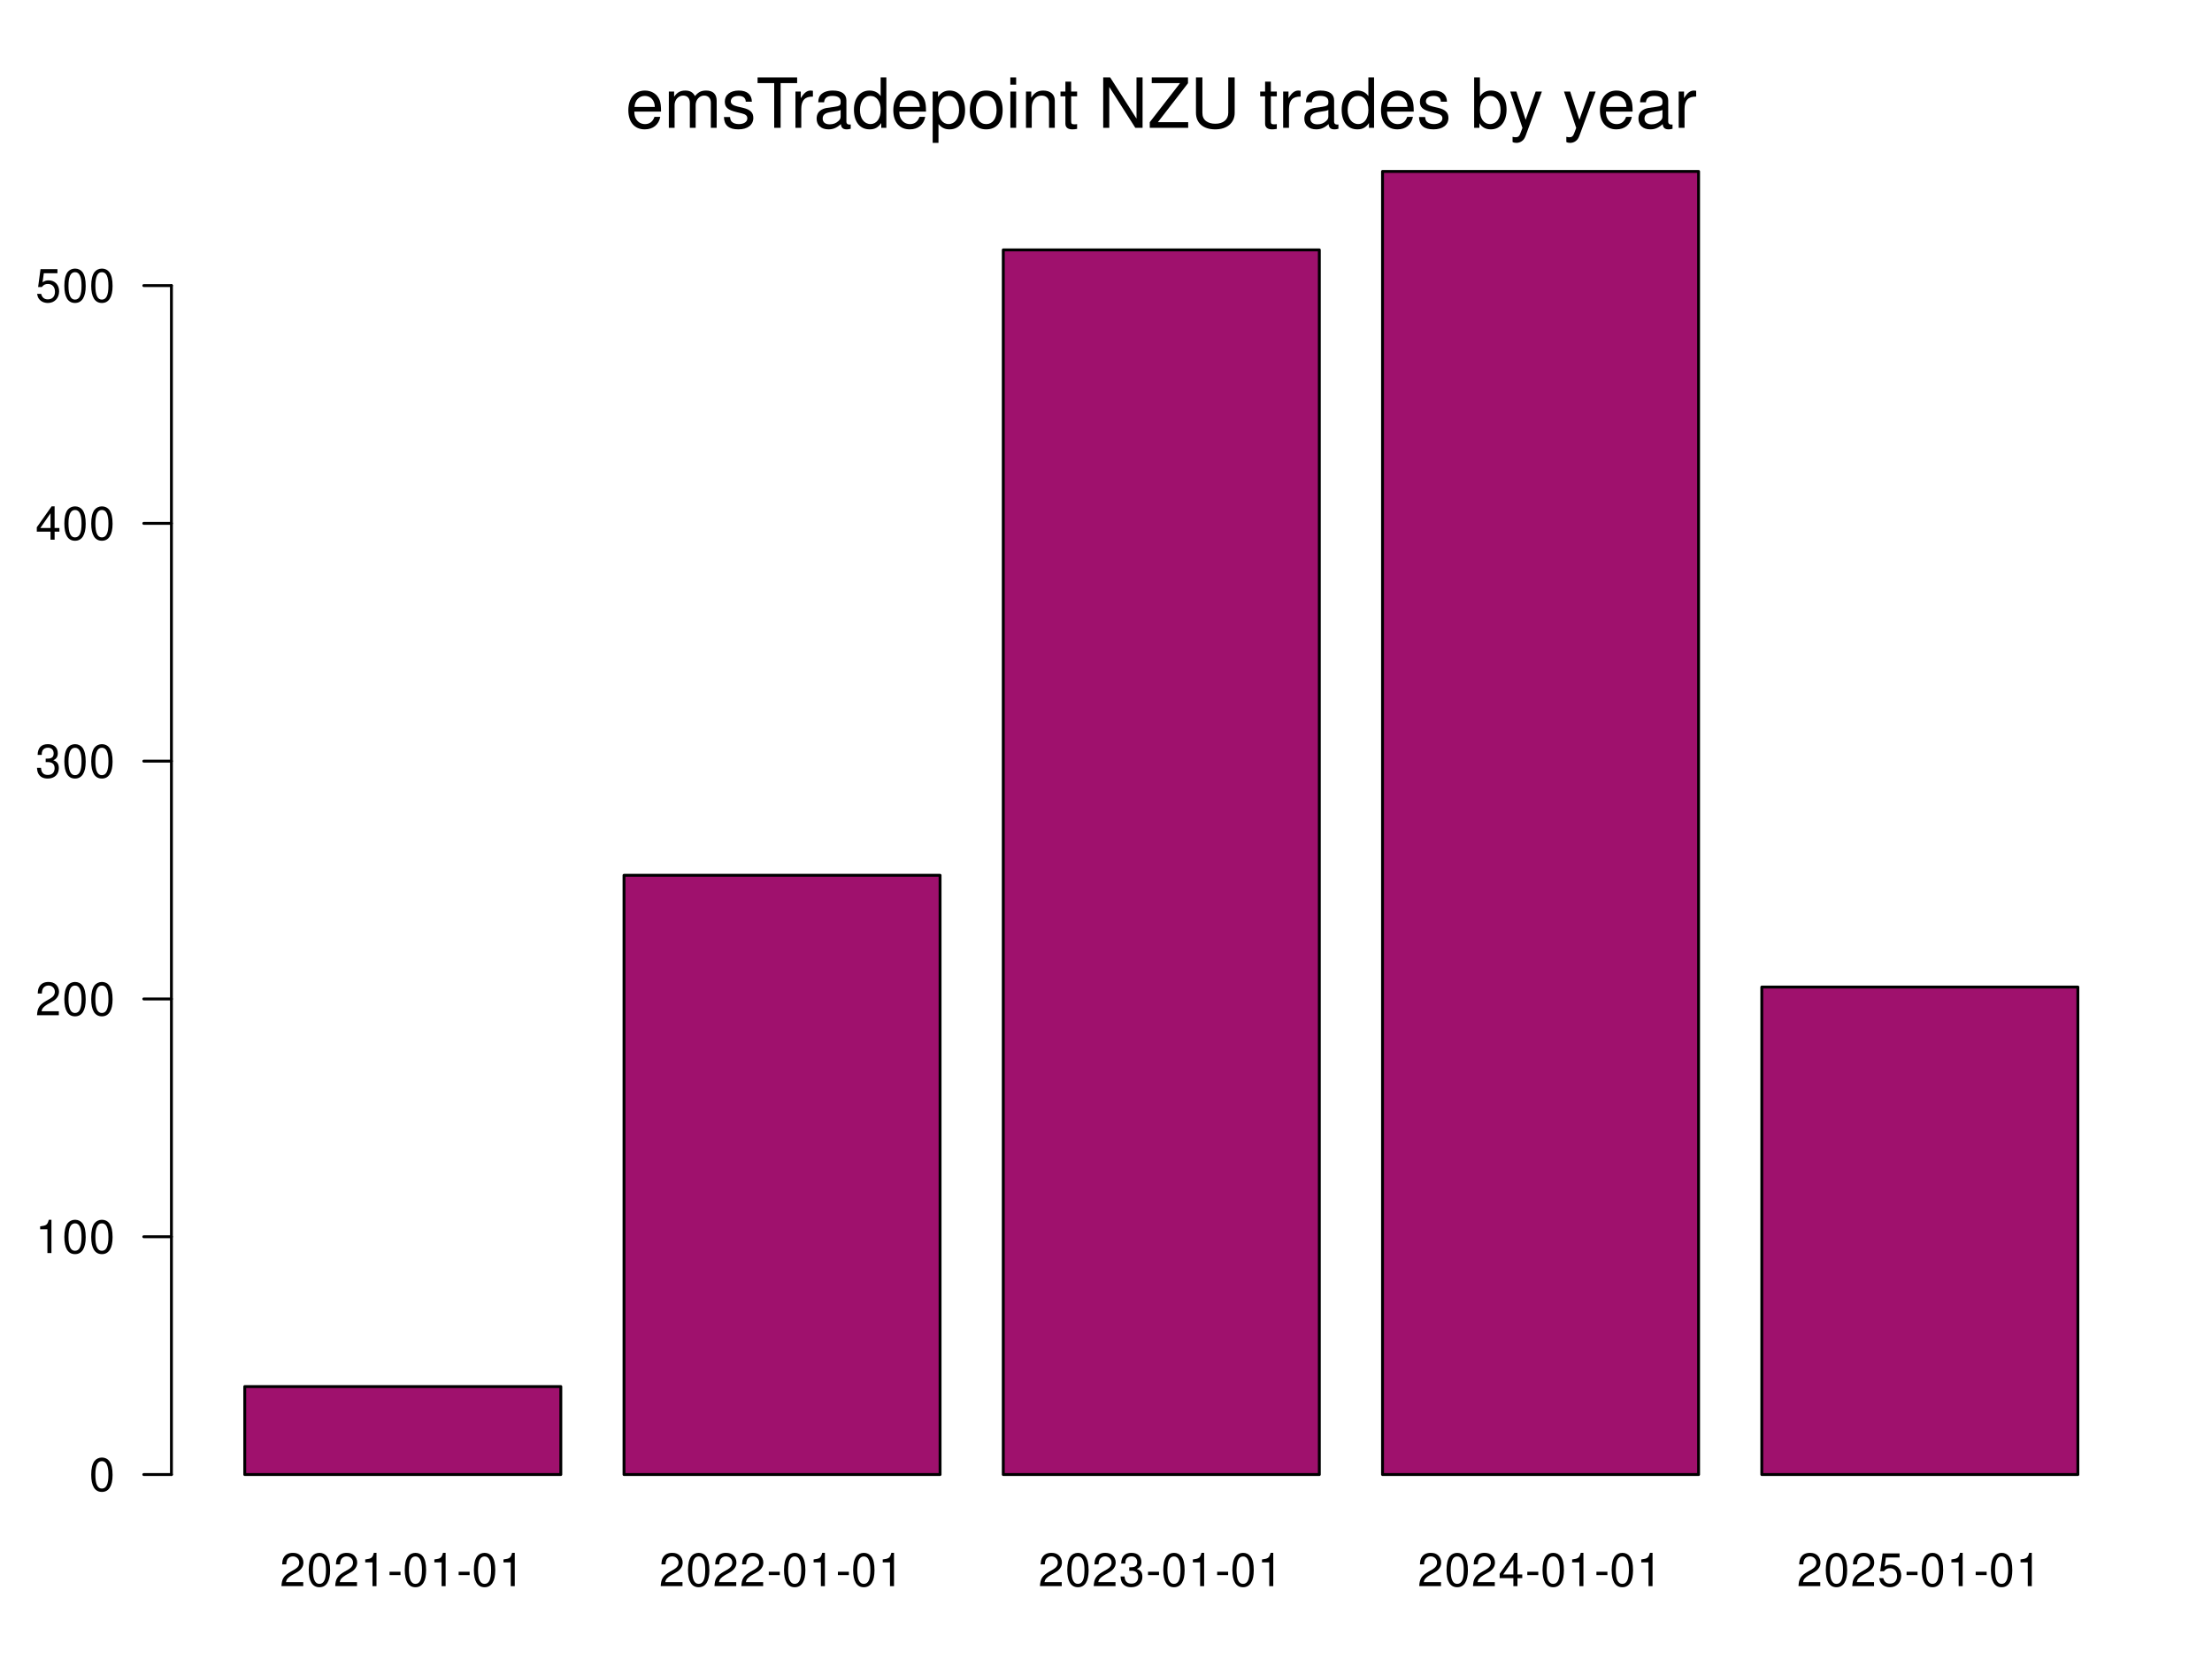
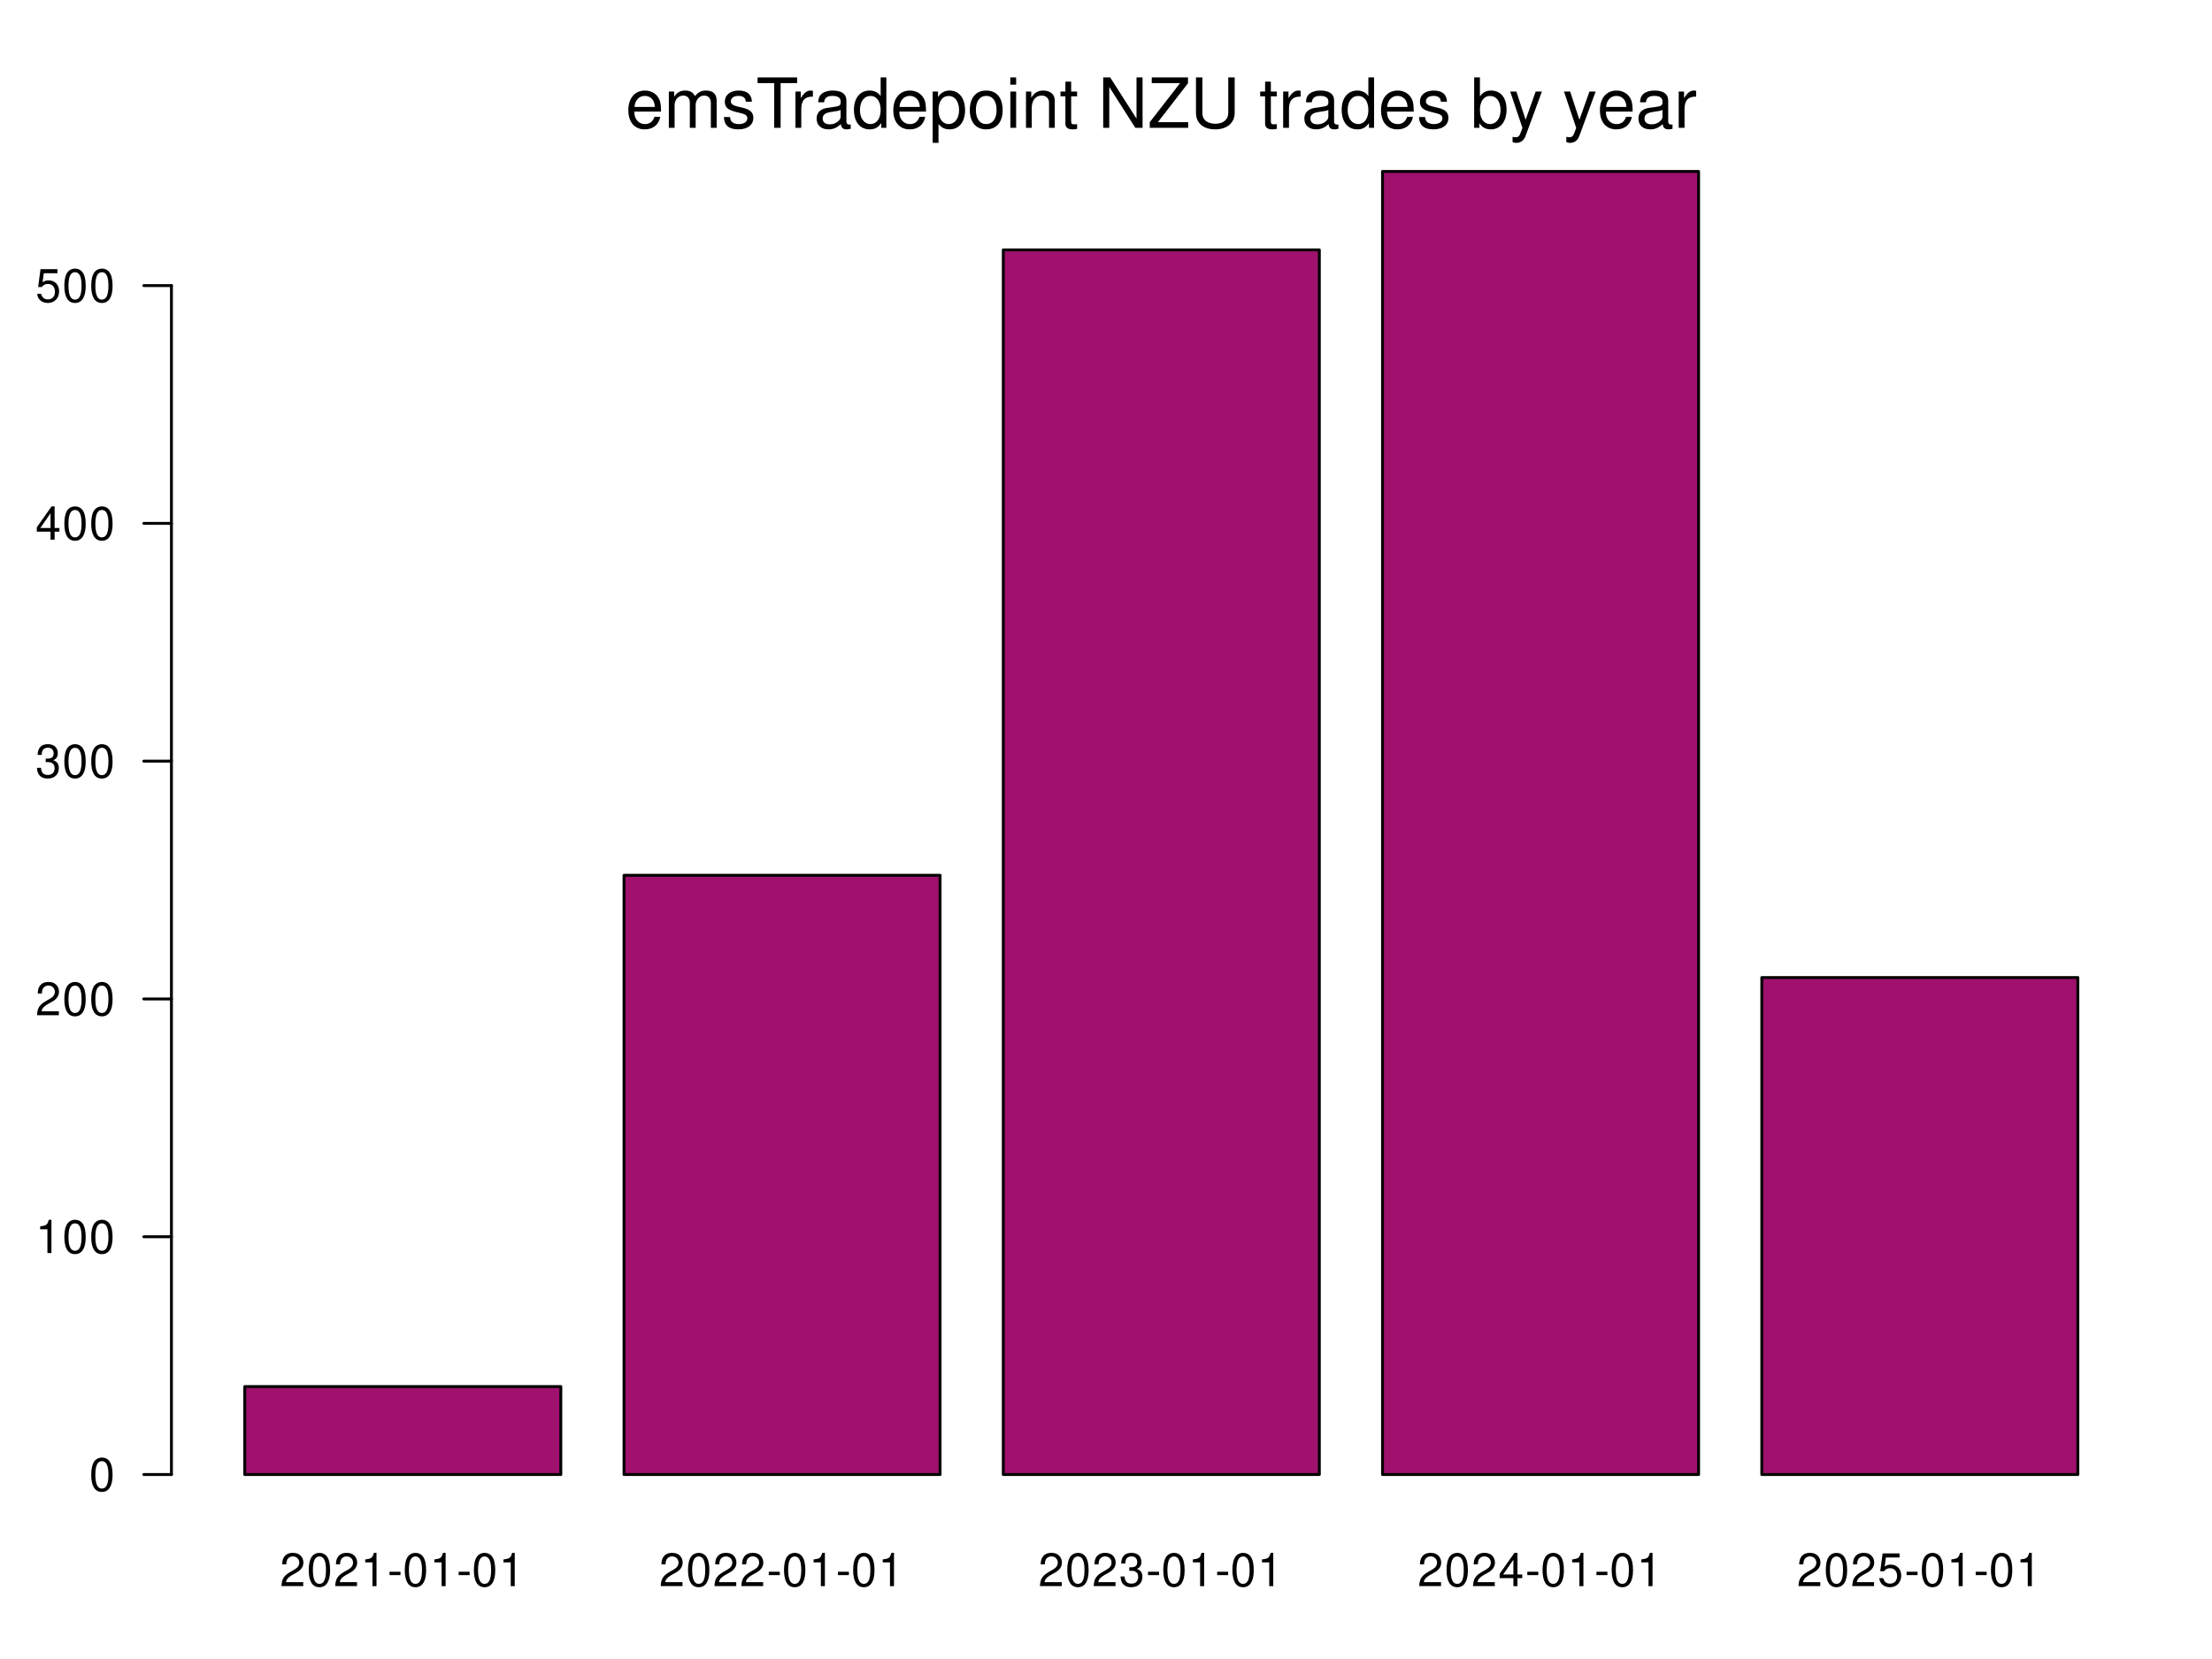
<svg xmlns="http://www.w3.org/2000/svg" xmlns:xlink="http://www.w3.org/1999/xlink" width="576pt" height="432pt" viewBox="0 0 576 432" version="1.1">
  <defs>
    <g>
      <symbol overflow="visible" id="glyph0-0">
        <path style="stroke:none;" d="" />
      </symbol>
      <symbol overflow="visible" id="glyph0-1">
        <path style="stroke:none;" d="M 6.078 -1.047 L 1.594 -1.047 C 1.703 -1.766 2.094 -2.219 3.125 -2.859 L 4.328 -3.531 C 5.516 -4.188 6.125 -5.078 6.125 -6.141 C 6.125 -6.859 5.844 -7.531 5.344 -8 C 4.844 -8.453 4.219 -8.672 3.406 -8.672 C 2.328 -8.672 1.531 -8.297 1.062 -7.547 C 0.75 -7.094 0.625 -6.547 0.594 -5.672 L 1.656 -5.672 C 1.688 -6.266 1.766 -6.609 1.906 -6.906 C 2.188 -7.422 2.734 -7.75 3.375 -7.75 C 4.328 -7.75 5.047 -7.062 5.047 -6.125 C 5.047 -5.422 4.656 -4.828 3.906 -4.391 L 2.797 -3.75 C 1.016 -2.719 0.5 -1.906 0.406 -0.016 L 6.078 -0.016 Z M 6.078 -1.047 " />
      </symbol>
      <symbol overflow="visible" id="glyph0-2">
        <path style="stroke:none;" d="M 3.297 -8.672 C 2.516 -8.672 1.781 -8.312 1.344 -7.734 C 0.797 -6.953 0.516 -5.812 0.516 -4.203 C 0.516 -1.266 1.469 0.281 3.297 0.281 C 5.094 0.281 6.078 -1.266 6.078 -4.125 C 6.078 -5.812 5.812 -6.938 5.25 -7.734 C 4.812 -8.328 4.109 -8.672 3.297 -8.672 Z M 3.297 -7.734 C 4.438 -7.734 5 -6.578 5 -4.219 C 5 -1.75 4.453 -0.594 3.281 -0.594 C 2.156 -0.594 1.594 -1.797 1.594 -4.188 C 1.594 -6.578 2.156 -7.734 3.297 -7.734 Z M 3.297 -7.734 " />
      </symbol>
      <symbol overflow="visible" id="glyph0-3">
        <path style="stroke:none;" d="M 3.109 -6.188 L 3.109 0 L 4.156 0 L 4.156 -8.672 L 3.469 -8.672 C 3.094 -7.344 2.859 -7.156 1.219 -6.953 L 1.219 -6.188 Z M 3.109 -6.188 " />
      </symbol>
      <symbol overflow="visible" id="glyph0-4">
        <path style="stroke:none;" d="M 3.406 -3.75 L 0.547 -3.75 L 0.547 -2.875 L 3.406 -2.875 Z M 3.406 -3.75 " />
      </symbol>
      <symbol overflow="visible" id="glyph0-5">
        <path style="stroke:none;" d="M 2.656 -4 L 3.234 -4 C 4.375 -4 4.984 -3.453 4.984 -2.406 C 4.984 -1.312 4.328 -0.656 3.234 -0.656 C 2.078 -0.656 1.516 -1.25 1.438 -2.516 L 0.391 -2.516 C 0.438 -1.828 0.547 -1.375 0.75 -0.984 C 1.203 -0.141 2.031 0.281 3.188 0.281 C 4.938 0.281 6.078 -0.781 6.078 -2.422 C 6.078 -3.531 5.656 -4.125 4.625 -4.484 C 5.422 -4.812 5.812 -5.406 5.812 -6.281 C 5.812 -7.781 4.844 -8.672 3.234 -8.672 C 1.516 -8.672 0.594 -7.719 0.562 -5.875 L 1.625 -5.875 C 1.625 -6.406 1.688 -6.703 1.812 -6.969 C 2.047 -7.469 2.578 -7.75 3.234 -7.75 C 4.172 -7.75 4.734 -7.188 4.734 -6.25 C 4.734 -5.641 4.531 -5.266 4.062 -5.062 C 3.766 -4.938 3.391 -4.891 2.656 -4.891 Z M 2.656 -4 " />
      </symbol>
      <symbol overflow="visible" id="glyph0-6">
        <path style="stroke:none;" d="M 3.922 -2.094 L 3.922 0 L 4.984 0 L 4.984 -2.094 L 6.234 -2.094 L 6.234 -3.047 L 4.984 -3.047 L 4.984 -8.672 L 4.203 -8.672 L 0.344 -3.219 L 0.344 -2.094 Z M 3.922 -3.047 L 1.266 -3.047 L 3.922 -6.875 Z M 3.922 -3.047 " />
      </symbol>
      <symbol overflow="visible" id="glyph0-7">
        <path style="stroke:none;" d="M 5.719 -8.516 L 1.312 -8.516 L 0.688 -3.875 L 1.656 -3.875 C 2.141 -4.469 2.562 -4.672 3.234 -4.672 C 4.375 -4.672 5.078 -3.891 5.078 -2.625 C 5.078 -1.406 4.375 -0.656 3.219 -0.656 C 2.297 -0.656 1.734 -1.125 1.469 -2.094 L 0.422 -2.094 C 0.562 -1.391 0.688 -1.062 0.938 -0.75 C 1.422 -0.094 2.281 0.281 3.234 0.281 C 4.953 0.281 6.156 -0.969 6.156 -2.766 C 6.156 -4.453 5.047 -5.609 3.406 -5.609 C 2.812 -5.609 2.328 -5.453 1.844 -5.094 L 2.172 -7.469 L 5.719 -7.469 Z M 5.719 -8.516 " />
      </symbol>
      <symbol overflow="visible" id="glyph1-0">
        <path style="stroke:none;" d="" />
      </symbol>
      <symbol overflow="visible" id="glyph1-1">
        <path style="stroke:none;" d="M 9.234 -4.219 C 9.234 -5.656 9.125 -6.516 8.859 -7.219 C 8.25 -8.766 6.797 -9.703 5.047 -9.703 C 2.406 -9.703 0.719 -7.703 0.719 -4.594 C 0.719 -1.469 2.344 0.406 5 0.406 C 7.156 0.406 8.656 -0.812 9.031 -2.859 L 7.531 -2.859 C 7.109 -1.625 6.266 -0.969 5.062 -0.969 C 4.109 -0.969 3.297 -1.406 2.797 -2.203 C 2.438 -2.734 2.297 -3.281 2.281 -4.219 Z M 2.328 -5.438 C 2.453 -7.188 3.516 -8.312 5.016 -8.312 C 6.547 -8.312 7.609 -7.125 7.609 -5.438 Z M 2.328 -5.438 " />
      </symbol>
      <symbol overflow="visible" id="glyph1-2">
        <path style="stroke:none;" d="M 1.266 -9.438 L 1.266 0 L 2.766 0 L 2.766 -5.922 C 2.766 -7.297 3.766 -8.391 4.984 -8.391 C 6.109 -8.391 6.734 -7.703 6.734 -6.5 L 6.734 0 L 8.25 0 L 8.25 -5.922 C 8.25 -7.297 9.234 -8.391 10.453 -8.391 C 11.562 -8.391 12.203 -7.688 12.203 -6.5 L 12.203 0 L 13.719 0 L 13.719 -7.078 C 13.719 -8.766 12.75 -9.703 10.984 -9.703 C 9.719 -9.703 8.969 -9.328 8.078 -8.266 C 7.531 -9.266 6.766 -9.703 5.547 -9.703 C 4.281 -9.703 3.438 -9.234 2.641 -8.094 L 2.641 -9.438 Z M 1.266 -9.438 " />
      </symbol>
      <symbol overflow="visible" id="glyph1-3">
        <path style="stroke:none;" d="M 7.891 -6.797 C 7.859 -8.656 6.641 -9.703 4.469 -9.703 C 2.266 -9.703 0.844 -8.562 0.844 -6.828 C 0.844 -5.344 1.609 -4.641 3.828 -4.109 L 5.234 -3.766 C 6.281 -3.516 6.703 -3.125 6.703 -2.469 C 6.703 -1.562 5.812 -0.969 4.5 -0.969 C 3.688 -0.969 3 -1.203 2.625 -1.609 C 2.391 -1.875 2.281 -2.141 2.203 -2.812 L 0.609 -2.812 C 0.688 -0.625 1.906 0.406 4.375 0.406 C 6.75 0.406 8.266 -0.75 8.266 -2.578 C 8.266 -3.984 7.469 -4.75 5.594 -5.203 L 4.156 -5.547 C 2.938 -5.828 2.406 -6.234 2.406 -6.891 C 2.406 -7.781 3.188 -8.312 4.406 -8.312 C 5.609 -8.312 6.266 -7.797 6.297 -6.797 Z M 7.891 -6.797 " />
      </symbol>
      <symbol overflow="visible" id="glyph1-4">
        <path style="stroke:none;" d="M 6.375 -11.641 L 10.672 -11.641 L 10.672 -13.125 L 0.375 -13.125 L 0.375 -11.641 L 4.703 -11.641 L 4.703 0 L 6.375 0 Z M 6.375 -11.641 " />
      </symbol>
      <symbol overflow="visible" id="glyph1-5">
        <path style="stroke:none;" d="M 1.234 -9.438 L 1.234 0 L 2.75 0 L 2.75 -4.891 C 2.766 -7.156 3.703 -8.172 5.781 -8.125 L 5.781 -9.641 C 5.531 -9.688 5.375 -9.703 5.203 -9.703 C 4.234 -9.703 3.484 -9.125 2.625 -7.719 L 2.625 -9.438 Z M 1.234 -9.438 " />
      </symbol>
      <symbol overflow="visible" id="glyph1-6">
        <path style="stroke:none;" d="M 9.625 -0.875 C 9.469 -0.844 9.391 -0.844 9.312 -0.844 C 8.781 -0.844 8.5 -1.109 8.5 -1.578 L 8.5 -7.125 C 8.5 -8.797 7.266 -9.703 4.953 -9.703 C 3.562 -9.703 2.469 -9.312 1.812 -8.609 C 1.391 -8.125 1.203 -7.578 1.172 -6.641 L 2.688 -6.641 C 2.812 -7.797 3.484 -8.312 4.891 -8.312 C 6.266 -8.312 7 -7.812 7 -6.906 L 7 -6.516 C 6.984 -5.875 6.656 -5.641 5.438 -5.469 C 3.312 -5.203 2.984 -5.125 2.406 -4.891 C 1.312 -4.422 0.75 -3.594 0.75 -2.375 C 0.75 -0.672 1.938 0.406 3.859 0.406 C 5.047 0.406 6 0 7.062 -0.969 C 7.156 0 7.625 0.406 8.609 0.406 C 8.922 0.406 9.125 0.375 9.625 0.25 Z M 7 -2.969 C 7 -2.469 6.859 -2.156 6.406 -1.75 C 5.797 -1.188 5.062 -0.906 4.172 -0.906 C 3 -0.906 2.328 -1.453 2.328 -2.406 C 2.328 -3.406 2.969 -3.906 4.594 -4.141 C 6.188 -4.359 6.5 -4.422 7 -4.656 Z M 7 -2.969 " />
      </symbol>
      <symbol overflow="visible" id="glyph1-7">
        <path style="stroke:none;" d="M 8.906 -13.125 L 7.422 -13.125 L 7.422 -8.25 C 6.781 -9.203 5.781 -9.703 4.516 -9.703 C 2.062 -9.703 0.469 -7.734 0.469 -4.734 C 0.469 -1.547 2.016 0.406 4.578 0.406 C 5.875 0.406 6.766 -0.078 7.578 -1.234 L 7.578 0 L 8.906 0 Z M 4.766 -8.297 C 6.391 -8.297 7.422 -6.875 7.422 -4.609 C 7.422 -2.438 6.375 -0.984 4.781 -0.984 C 3.125 -0.984 2.031 -2.453 2.031 -4.641 C 2.031 -6.844 3.125 -8.297 4.766 -8.297 Z M 4.766 -8.297 " />
      </symbol>
      <symbol overflow="visible" id="glyph1-8">
        <path style="stroke:none;" d="M 0.969 3.922 L 2.484 3.922 L 2.484 -0.984 C 3.281 -0.016 4.156 0.406 5.375 0.406 C 7.828 0.406 9.406 -1.547 9.406 -4.547 C 9.406 -7.719 7.859 -9.703 5.359 -9.703 C 4.094 -9.703 3.062 -9.125 2.359 -8.016 L 2.359 -9.438 L 0.969 -9.438 Z M 5.109 -8.297 C 6.766 -8.297 7.844 -6.844 7.844 -4.594 C 7.844 -2.453 6.75 -0.984 5.109 -0.984 C 3.516 -0.984 2.484 -2.438 2.484 -4.641 C 2.484 -6.859 3.516 -8.297 5.109 -8.297 Z M 5.109 -8.297 " />
      </symbol>
      <symbol overflow="visible" id="glyph1-9">
        <path style="stroke:none;" d="M 4.891 -9.703 C 2.234 -9.703 0.641 -7.812 0.641 -4.641 C 0.641 -1.453 2.234 0.406 4.906 0.406 C 7.578 0.406 9.188 -1.469 9.188 -4.578 C 9.188 -7.844 7.625 -9.703 4.891 -9.703 Z M 4.906 -8.312 C 6.609 -8.312 7.609 -6.938 7.609 -4.594 C 7.609 -2.359 6.562 -0.969 4.906 -0.969 C 3.234 -0.969 2.219 -2.359 2.219 -4.641 C 2.219 -6.938 3.234 -8.312 4.906 -8.312 Z M 4.906 -8.312 " />
      </symbol>
      <symbol overflow="visible" id="glyph1-10">
        <path style="stroke:none;" d="M 2.703 -9.438 L 1.203 -9.438 L 1.203 0 L 2.703 0 Z M 2.703 -13.125 L 1.188 -13.125 L 1.188 -11.234 L 2.703 -11.234 Z M 2.703 -13.125 " />
      </symbol>
      <symbol overflow="visible" id="glyph1-11">
        <path style="stroke:none;" d="M 1.266 -9.438 L 1.266 0 L 2.766 0 L 2.766 -5.203 C 2.766 -7.125 3.781 -8.391 5.328 -8.391 C 6.516 -8.391 7.266 -7.672 7.266 -6.531 L 7.266 0 L 8.766 0 L 8.766 -7.125 C 8.766 -8.688 7.594 -9.703 5.781 -9.703 C 4.375 -9.703 3.469 -9.156 2.641 -7.844 L 2.641 -9.438 Z M 1.266 -9.438 " />
      </symbol>
      <symbol overflow="visible" id="glyph1-12">
        <path style="stroke:none;" d="M 4.578 -9.438 L 3.031 -9.438 L 3.031 -12.031 L 1.531 -12.031 L 1.531 -9.438 L 0.25 -9.438 L 0.25 -8.203 L 1.531 -8.203 L 1.531 -1.078 C 1.531 -0.109 2.172 0.406 3.344 0.406 C 3.75 0.406 4.062 0.375 4.578 0.281 L 4.578 -0.969 C 4.359 -0.922 4.156 -0.906 3.859 -0.906 C 3.203 -0.906 3.031 -1.078 3.031 -1.75 L 3.031 -8.203 L 4.578 -8.203 Z M 4.578 -9.438 " />
      </symbol>
      <symbol overflow="visible" id="glyph1-13">
        <path style="stroke:none;" d="" />
      </symbol>
      <symbol overflow="visible" id="glyph1-14">
        <path style="stroke:none;" d="M 11.625 -13.125 L 10.047 -13.125 L 10.047 -2.391 L 3.188 -13.125 L 1.375 -13.125 L 1.375 0 L 2.953 0 L 2.953 -10.641 L 9.734 0 L 11.625 0 Z M 11.625 -13.125 " />
      </symbol>
      <symbol overflow="visible" id="glyph1-15">
        <path style="stroke:none;" d="M 10.453 -13.125 L 1.016 -13.125 L 1.016 -11.641 L 8.391 -11.641 L 0.5 -1.469 L 0.5 0 L 10.5 0 L 10.5 -1.469 L 2.609 -1.469 L 10.453 -11.609 Z M 10.453 -13.125 " />
      </symbol>
      <symbol overflow="visible" id="glyph1-16">
        <path style="stroke:none;" d="M 9.938 -13.125 L 9.938 -3.906 C 9.938 -2.141 8.656 -1.062 6.547 -1.062 C 5.578 -1.062 4.781 -1.297 4.156 -1.75 C 3.516 -2.25 3.203 -2.922 3.203 -3.906 L 3.203 -13.125 L 1.531 -13.125 L 1.531 -3.906 C 1.531 -1.234 3.438 0.406 6.547 0.406 C 9.625 0.406 11.609 -1.281 11.609 -3.906 L 11.609 -13.125 Z M 9.938 -13.125 " />
      </symbol>
      <symbol overflow="visible" id="glyph1-17">
        <path style="stroke:none;" d="M 0.969 -13.125 L 0.969 0 L 2.328 0 L 2.328 -1.203 C 3.047 -0.109 4 0.406 5.312 0.406 C 7.797 0.406 9.406 -1.625 9.406 -4.75 C 9.406 -7.812 7.891 -9.703 5.375 -9.703 C 4.094 -9.703 3.172 -9.219 2.469 -8.156 L 2.469 -13.125 Z M 5.094 -8.297 C 6.766 -8.297 7.844 -6.844 7.844 -4.594 C 7.844 -2.453 6.734 -0.984 5.094 -0.984 C 3.484 -0.984 2.469 -2.438 2.469 -4.641 C 2.469 -6.859 3.484 -8.297 5.094 -8.297 Z M 5.094 -8.297 " />
      </symbol>
      <symbol overflow="visible" id="glyph1-18">
        <path style="stroke:none;" d="M 6.984 -9.438 L 4.375 -2.094 L 1.969 -9.438 L 0.359 -9.438 L 3.547 0.031 L 2.969 1.531 C 2.719 2.203 2.391 2.453 1.766 2.453 C 1.516 2.453 1.297 2.406 0.969 2.344 L 0.969 3.688 C 1.281 3.859 1.578 3.922 1.984 3.922 C 2.469 3.922 2.984 3.766 3.391 3.469 C 3.859 3.125 4.125 2.734 4.406 1.984 L 8.609 -9.438 Z M 6.984 -9.438 " />
      </symbol>
    </g>
  </defs>
  <g id="surface6">
    <rect x="0" y="0" width="576" height="432" style="fill:rgb(100%,100%,100%);fill-opacity:1;stroke:none;" />
    <path style="fill-rule:nonzero;fill:rgb(62.353%,6.667%,42.745%);fill-opacity:1;stroke-width:0.75;stroke-linecap:round;stroke-linejoin:round;stroke:rgb(0%,0%,0%);stroke-opacity:1;stroke-miterlimit:10;" d="M 63.734 383.965 L 146.035 383.965 L 146.035 361.055 L 63.734 361.055 Z M 63.734 383.965 " />
    <path style="fill-rule:nonzero;fill:rgb(62.353%,6.667%,42.745%);fill-opacity:1;stroke-width:0.75;stroke-linecap:round;stroke-linejoin:round;stroke:rgb(0%,0%,0%);stroke-opacity:1;stroke-miterlimit:10;" d="M 162.492 383.965 L 244.793 383.965 L 244.793 227.926 L 162.492 227.926 Z M 162.492 383.965 " />
    <path style="fill-rule:nonzero;fill:rgb(62.353%,6.667%,42.745%);fill-opacity:1;stroke-width:0.75;stroke-linecap:round;stroke-linejoin:round;stroke:rgb(0%,0%,0%);stroke-opacity:1;stroke-miterlimit:10;" d="M 261.25 383.965 L 343.551 383.965 L 343.551 65.07 L 261.25 65.07 Z M 261.25 383.965 " />
    <path style="fill-rule:nonzero;fill:rgb(62.353%,6.667%,42.745%);fill-opacity:1;stroke-width:0.75;stroke-linecap:round;stroke-linejoin:round;stroke:rgb(0%,0%,0%);stroke-opacity:1;stroke-miterlimit:10;" d="M 360.008 383.965 L 442.309 383.965 L 442.309 44.637 L 360.008 44.637 Z M 360.008 383.965 " />
-     <path style="fill-rule:nonzero;fill:rgb(62.353%,6.667%,42.745%);fill-opacity:1;stroke-width:0.75;stroke-linecap:round;stroke-linejoin:round;stroke:rgb(0%,0%,0%);stroke-opacity:1;stroke-miterlimit:10;" d="M 458.77 383.965 L 541.07 383.965 L 541.07 257.027 L 458.77 257.027 Z M 458.77 383.965 " />
+     <path style="fill-rule:nonzero;fill:rgb(62.353%,6.667%,42.745%);fill-opacity:1;stroke-width:0.75;stroke-linecap:round;stroke-linejoin:round;stroke:rgb(0%,0%,0%);stroke-opacity:1;stroke-miterlimit:10;" d="M 458.77 383.965 L 541.07 383.965 L 541.07 254.551 L 458.77 254.551 Z M 458.77 383.965 " />
    <g style="fill:rgb(0%,0%,0%);fill-opacity:1;">
      <use xlink:href="#glyph0-1" x="72.883" y="413.029" />
      <use xlink:href="#glyph0-2" x="79.883" y="413.029" />
      <use xlink:href="#glyph0-1" x="86.883" y="413.029" />
      <use xlink:href="#glyph0-3" x="93.883" y="413.029" />
      <use xlink:href="#glyph0-4" x="100.883" y="413.029" />
      <use xlink:href="#glyph0-2" x="104.883" y="413.029" />
      <use xlink:href="#glyph0-3" x="111.883" y="413.029" />
      <use xlink:href="#glyph0-4" x="118.883" y="413.029" />
      <use xlink:href="#glyph0-2" x="122.883" y="413.029" />
      <use xlink:href="#glyph0-3" x="129.883" y="413.029" />
    </g>
    <g style="fill:rgb(0%,0%,0%);fill-opacity:1;">
      <use xlink:href="#glyph0-1" x="171.641" y="413.029" />
      <use xlink:href="#glyph0-2" x="178.641" y="413.029" />
      <use xlink:href="#glyph0-1" x="185.641" y="413.029" />
      <use xlink:href="#glyph0-1" x="192.641" y="413.029" />
      <use xlink:href="#glyph0-4" x="199.641" y="413.029" />
      <use xlink:href="#glyph0-2" x="203.641" y="413.029" />
      <use xlink:href="#glyph0-3" x="210.641" y="413.029" />
      <use xlink:href="#glyph0-4" x="217.641" y="413.029" />
      <use xlink:href="#glyph0-2" x="221.641" y="413.029" />
      <use xlink:href="#glyph0-3" x="228.641" y="413.029" />
    </g>
    <g style="fill:rgb(0%,0%,0%);fill-opacity:1;">
      <use xlink:href="#glyph0-1" x="270.398" y="413.029" />
      <use xlink:href="#glyph0-2" x="277.398" y="413.029" />
      <use xlink:href="#glyph0-1" x="284.398" y="413.029" />
      <use xlink:href="#glyph0-5" x="291.398" y="413.029" />
      <use xlink:href="#glyph0-4" x="298.398" y="413.029" />
      <use xlink:href="#glyph0-2" x="302.398" y="413.029" />
      <use xlink:href="#glyph0-3" x="309.398" y="413.029" />
      <use xlink:href="#glyph0-4" x="316.398" y="413.029" />
      <use xlink:href="#glyph0-2" x="320.398" y="413.029" />
      <use xlink:href="#glyph0-3" x="327.398" y="413.029" />
    </g>
    <g style="fill:rgb(0%,0%,0%);fill-opacity:1;">
      <use xlink:href="#glyph0-1" x="369.16" y="413.029" />
      <use xlink:href="#glyph0-2" x="376.16" y="413.029" />
      <use xlink:href="#glyph0-1" x="383.16" y="413.029" />
      <use xlink:href="#glyph0-6" x="390.16" y="413.029" />
      <use xlink:href="#glyph0-4" x="397.16" y="413.029" />
      <use xlink:href="#glyph0-2" x="401.16" y="413.029" />
      <use xlink:href="#glyph0-3" x="408.16" y="413.029" />
      <use xlink:href="#glyph0-4" x="415.16" y="413.029" />
      <use xlink:href="#glyph0-2" x="419.16" y="413.029" />
      <use xlink:href="#glyph0-3" x="426.16" y="413.029" />
    </g>
    <g style="fill:rgb(0%,0%,0%);fill-opacity:1;">
      <use xlink:href="#glyph0-1" x="467.918" y="413.029" />
      <use xlink:href="#glyph0-2" x="474.918" y="413.029" />
      <use xlink:href="#glyph0-1" x="481.918" y="413.029" />
      <use xlink:href="#glyph0-7" x="488.918" y="413.029" />
      <use xlink:href="#glyph0-4" x="495.918" y="413.029" />
      <use xlink:href="#glyph0-2" x="499.918" y="413.029" />
      <use xlink:href="#glyph0-3" x="506.918" y="413.029" />
      <use xlink:href="#glyph0-4" x="513.918" y="413.029" />
      <use xlink:href="#glyph0-2" x="517.918" y="413.029" />
      <use xlink:href="#glyph0-3" x="524.918" y="413.029" />
    </g>
    <path style="fill:none;stroke-width:0.75;stroke-linecap:round;stroke-linejoin:round;stroke:rgb(0%,0%,0%);stroke-opacity:1;stroke-miterlimit:10;" d="M 44.641 383.965 L 44.641 74.363 " />
    <path style="fill:none;stroke-width:0.75;stroke-linecap:round;stroke-linejoin:round;stroke:rgb(0%,0%,0%);stroke-opacity:1;stroke-miterlimit:10;" d="M 44.641 383.965 L 37.441 383.965 " />
    <path style="fill:none;stroke-width:0.75;stroke-linecap:round;stroke-linejoin:round;stroke:rgb(0%,0%,0%);stroke-opacity:1;stroke-miterlimit:10;" d="M 44.641 322.047 L 37.441 322.047 " />
    <path style="fill:none;stroke-width:0.75;stroke-linecap:round;stroke-linejoin:round;stroke:rgb(0%,0%,0%);stroke-opacity:1;stroke-miterlimit:10;" d="M 44.641 260.125 L 37.441 260.125 " />
    <path style="fill:none;stroke-width:0.75;stroke-linecap:round;stroke-linejoin:round;stroke:rgb(0%,0%,0%);stroke-opacity:1;stroke-miterlimit:10;" d="M 44.641 198.203 L 37.441 198.203 " />
    <path style="fill:none;stroke-width:0.75;stroke-linecap:round;stroke-linejoin:round;stroke:rgb(0%,0%,0%);stroke-opacity:1;stroke-miterlimit:10;" d="M 44.641 136.281 L 37.441 136.281 " />
    <path style="fill:none;stroke-width:0.75;stroke-linecap:round;stroke-linejoin:round;stroke:rgb(0%,0%,0%);stroke-opacity:1;stroke-miterlimit:10;" d="M 44.641 74.363 L 37.441 74.363 " />
    <g style="fill:rgb(0%,0%,0%);fill-opacity:1;">
      <use xlink:href="#glyph0-2" x="23.238" y="388.213" />
    </g>
    <g style="fill:rgb(0%,0%,0%);fill-opacity:1;">
      <use xlink:href="#glyph0-3" x="9.238" y="326.295" />
      <use xlink:href="#glyph0-2" x="16.238" y="326.295" />
      <use xlink:href="#glyph0-2" x="23.238" y="326.295" />
    </g>
    <g style="fill:rgb(0%,0%,0%);fill-opacity:1;">
      <use xlink:href="#glyph0-1" x="9.238" y="264.373" />
      <use xlink:href="#glyph0-2" x="16.238" y="264.373" />
      <use xlink:href="#glyph0-2" x="23.238" y="264.373" />
    </g>
    <g style="fill:rgb(0%,0%,0%);fill-opacity:1;">
      <use xlink:href="#glyph0-5" x="9.238" y="202.451" />
      <use xlink:href="#glyph0-2" x="16.238" y="202.451" />
      <use xlink:href="#glyph0-2" x="23.238" y="202.451" />
    </g>
    <g style="fill:rgb(0%,0%,0%);fill-opacity:1;">
      <use xlink:href="#glyph0-6" x="9.238" y="140.529" />
      <use xlink:href="#glyph0-2" x="16.238" y="140.529" />
      <use xlink:href="#glyph0-2" x="23.238" y="140.529" />
    </g>
    <g style="fill:rgb(0%,0%,0%);fill-opacity:1;">
      <use xlink:href="#glyph0-7" x="9.238" y="78.611" />
      <use xlink:href="#glyph0-2" x="16.238" y="78.611" />
      <use xlink:href="#glyph0-2" x="23.238" y="78.611" />
    </g>
    <g style="fill:rgb(0%,0%,0%);fill-opacity:1;">
      <use xlink:href="#glyph1-1" x="162.898" y="33.282" />
      <use xlink:href="#glyph1-2" x="172.898" y="33.282" />
      <use xlink:href="#glyph1-3" x="187.898" y="33.282" />
      <use xlink:href="#glyph1-4" x="196.898" y="33.282" />
      <use xlink:href="#glyph1-5" x="205.898" y="33.282" />
      <use xlink:href="#glyph1-6" x="211.898" y="33.282" />
      <use xlink:href="#glyph1-7" x="221.898" y="33.282" />
      <use xlink:href="#glyph1-1" x="231.898" y="33.282" />
      <use xlink:href="#glyph1-8" x="241.898" y="33.282" />
      <use xlink:href="#glyph1-9" x="251.898" y="33.282" />
      <use xlink:href="#glyph1-10" x="261.898" y="33.282" />
      <use xlink:href="#glyph1-11" x="265.898" y="33.282" />
      <use xlink:href="#glyph1-12" x="275.898" y="33.282" />
      <use xlink:href="#glyph1-13" x="280.898" y="33.282" />
      <use xlink:href="#glyph1-14" x="285.898" y="33.282" />
      <use xlink:href="#glyph1-15" x="298.898" y="33.282" />
      <use xlink:href="#glyph1-16" x="309.898" y="33.282" />
      <use xlink:href="#glyph1-13" x="322.898" y="33.282" />
      <use xlink:href="#glyph1-12" x="327.898" y="33.282" />
      <use xlink:href="#glyph1-5" x="332.898" y="33.282" />
      <use xlink:href="#glyph1-6" x="338.898" y="33.282" />
      <use xlink:href="#glyph1-7" x="348.898" y="33.282" />
      <use xlink:href="#glyph1-1" x="358.898" y="33.282" />
      <use xlink:href="#glyph1-3" x="368.898" y="33.282" />
      <use xlink:href="#glyph1-13" x="377.898" y="33.282" />
      <use xlink:href="#glyph1-17" x="382.898" y="33.282" />
      <use xlink:href="#glyph1-18" x="392.898" y="33.282" />
      <use xlink:href="#glyph1-13" x="401.898" y="33.282" />
      <use xlink:href="#glyph1-18" x="406.898" y="33.282" />
      <use xlink:href="#glyph1-1" x="415.898" y="33.282" />
      <use xlink:href="#glyph1-6" x="425.898" y="33.282" />
      <use xlink:href="#glyph1-5" x="435.898" y="33.282" />
    </g>
  </g>
</svg>
